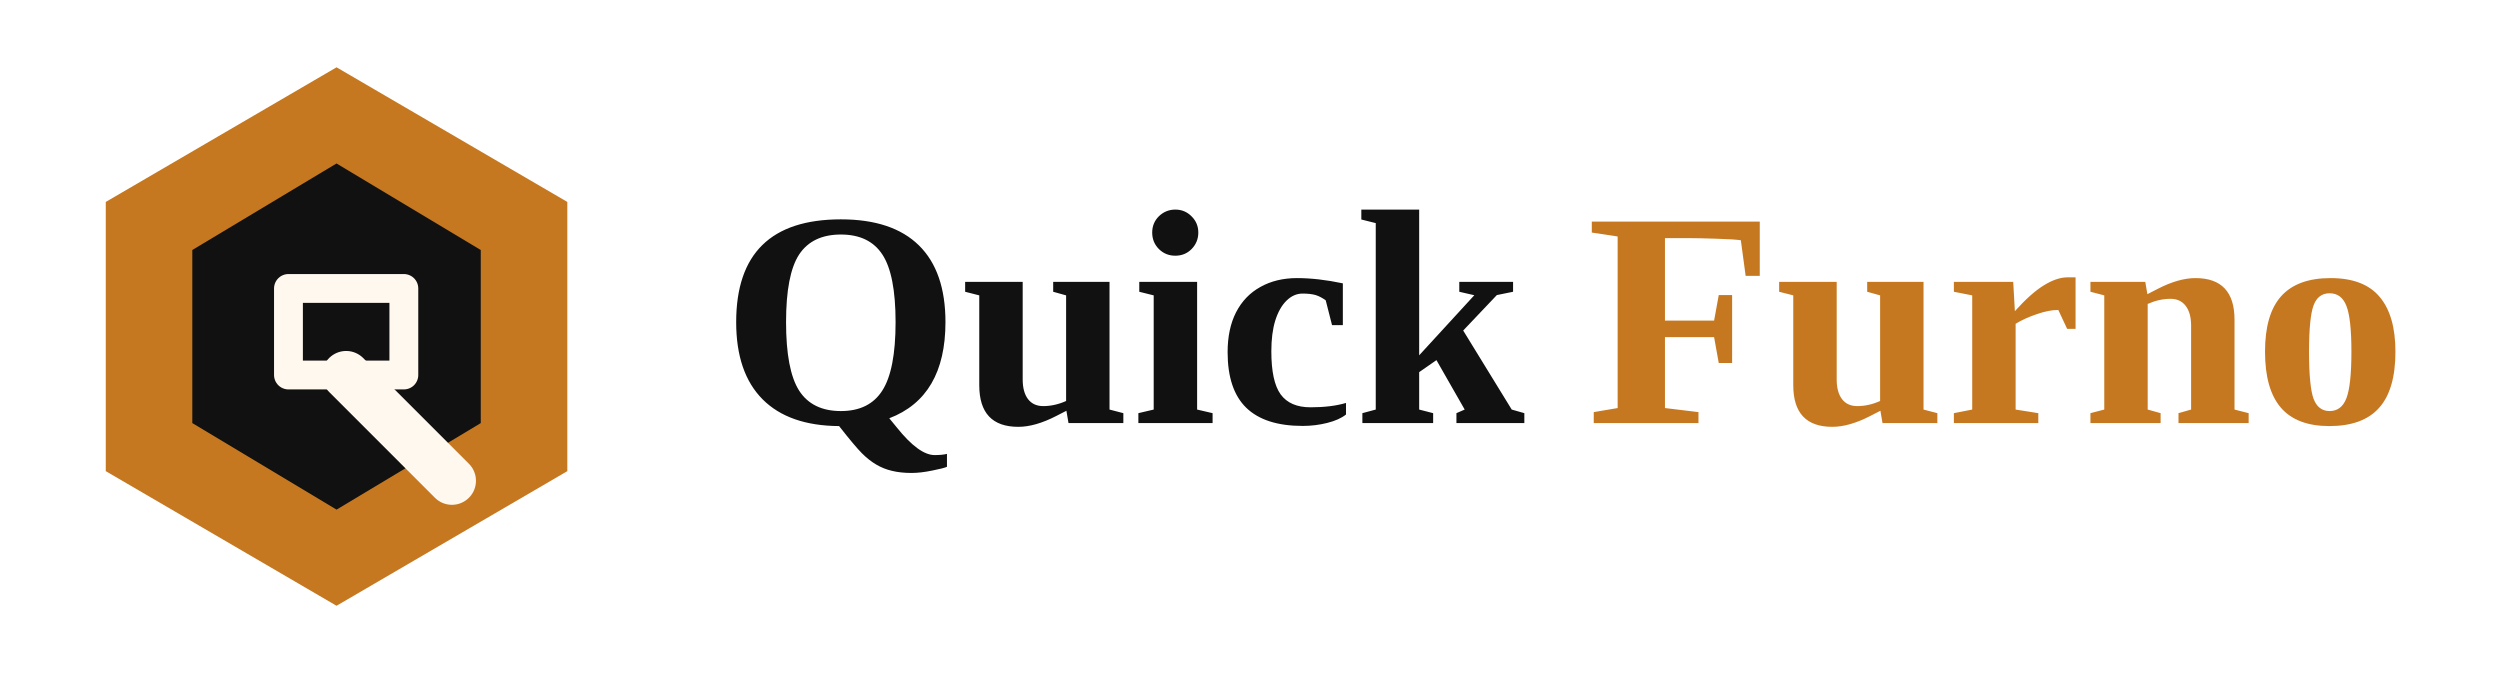
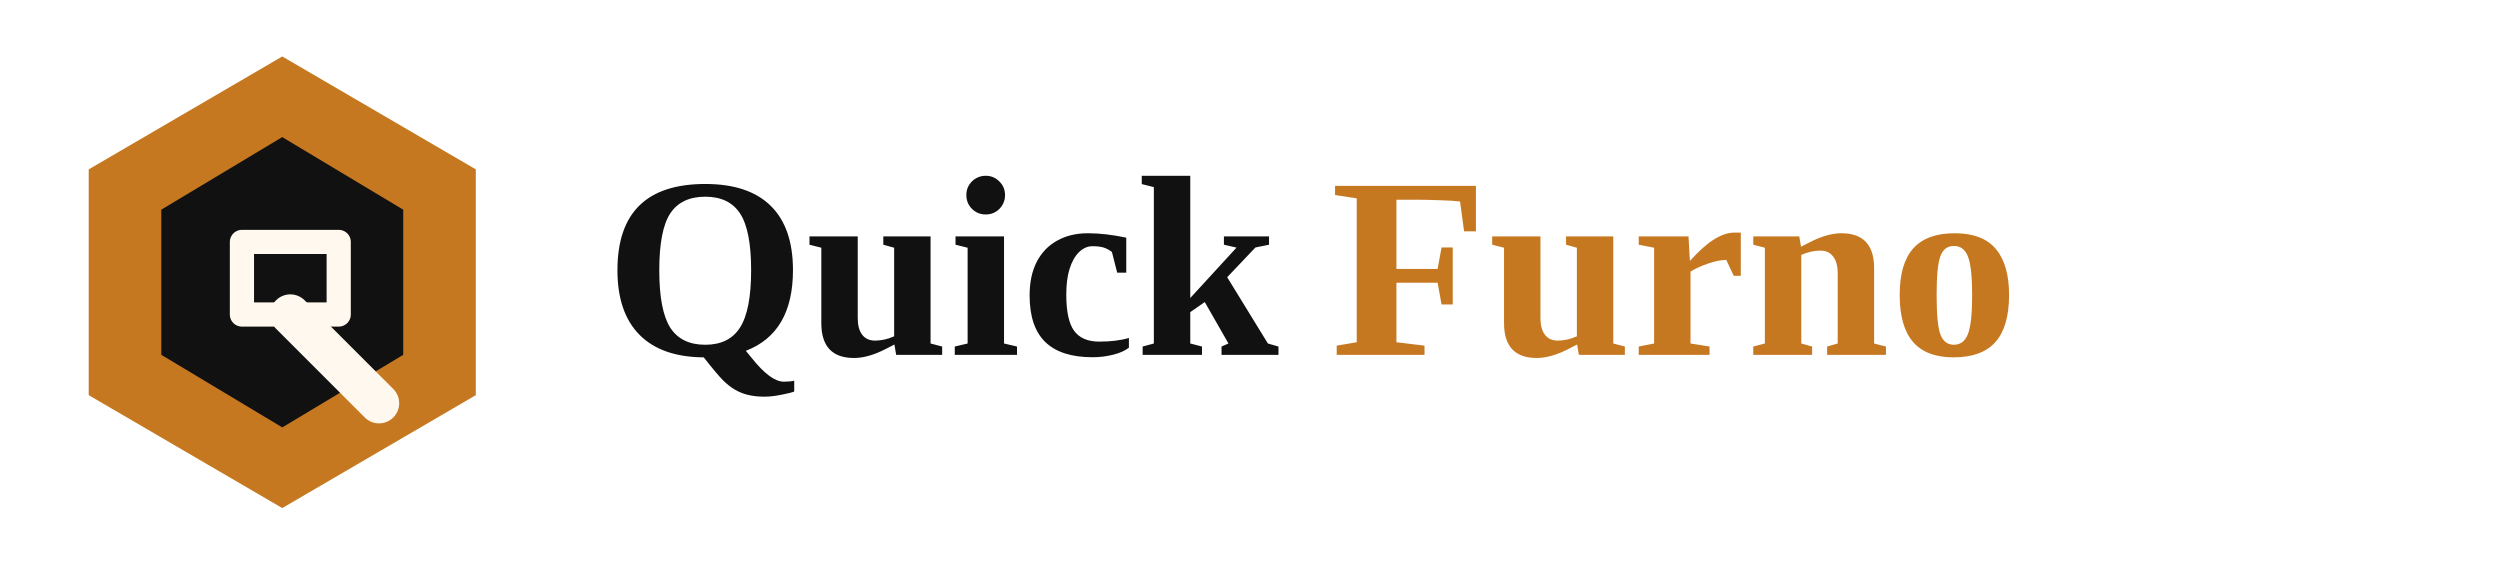
- <svg xmlns="http://www.w3.org/2000/svg" width="260" height="70" viewBox="0 0 260 70" fill="none" role="img" aria-label="QuickFurno logo">
-   <rect width="260" height="70" rx="16" fill="transparent" />
+ <svg xmlns="http://www.w3.org/2000/svg" width="310" height="70" viewBox="0 0 310 70" fill="none" role="img" aria-label="QuickFurno logo">
+   <rect width="310" height="70" rx="16" fill="transparent" />
  <path d="M35 7L59 21V49L35 63L11 49V21L35 7Z" fill="#C67821" />
  <path d="M35 17L50 26V44L35 53L20 44V26L35 17Z" fill="#111111" />
  <path d="M30 30h12v9H30z" stroke="#FFF8EF" stroke-width="3" stroke-linejoin="round" />
  <path d="M36 39l11 11" stroke="#FFF8EF" stroke-width="5" stroke-linecap="round" />
-   <text x="75" y="44" font-family="Georgia, 'Times New Roman', serif" font-size="32" font-weight="700" fill="#111111">Quick</text>
-   <text x="165" y="44" font-family="Georgia, 'Times New Roman', serif" font-size="32" font-weight="700" fill="#C67821">Furno</text>
+   <text x="75" y="44" font-family="Georgia, 'Times New Roman', serif" font-size="32" font-weight="700" fill="#111111" textLength="84" lengthAdjust="spacingAndGlyphs">Quick</text>
+   <text x="165" y="44" font-family="Georgia, 'Times New Roman', serif" font-size="32" font-weight="700" fill="#C67821" textLength="95" lengthAdjust="spacingAndGlyphs">Furno</text>
</svg>
